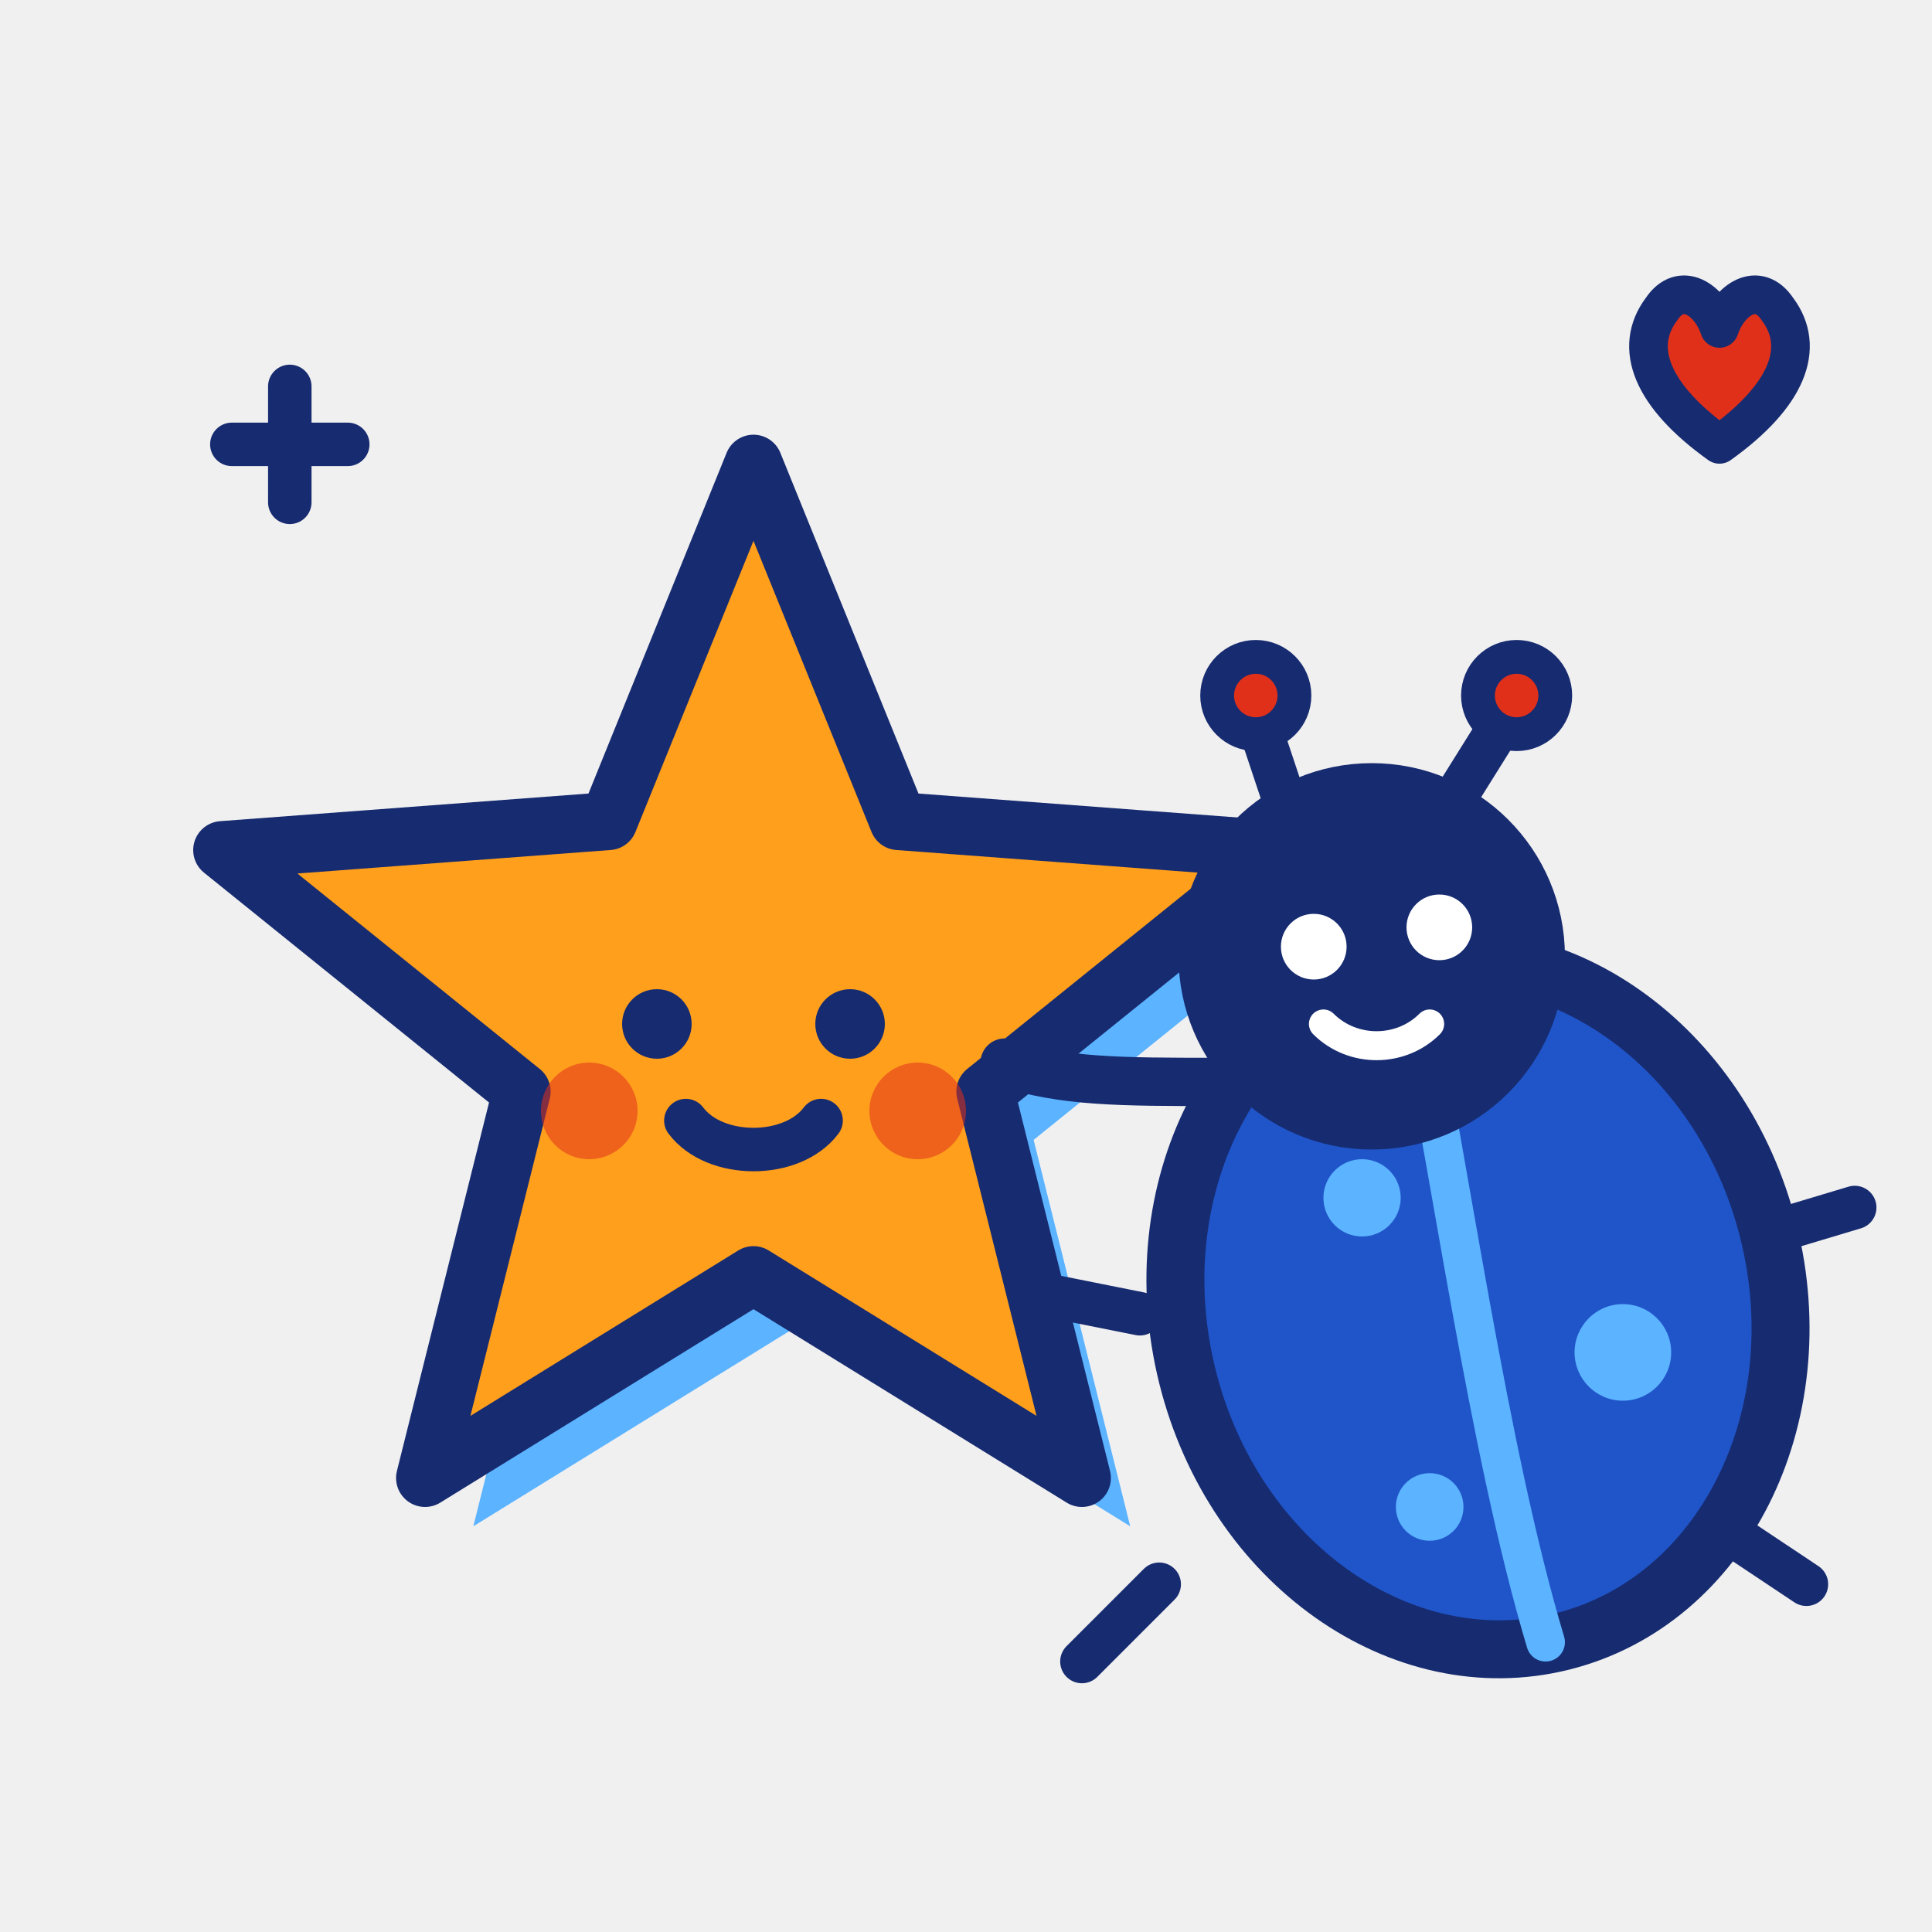
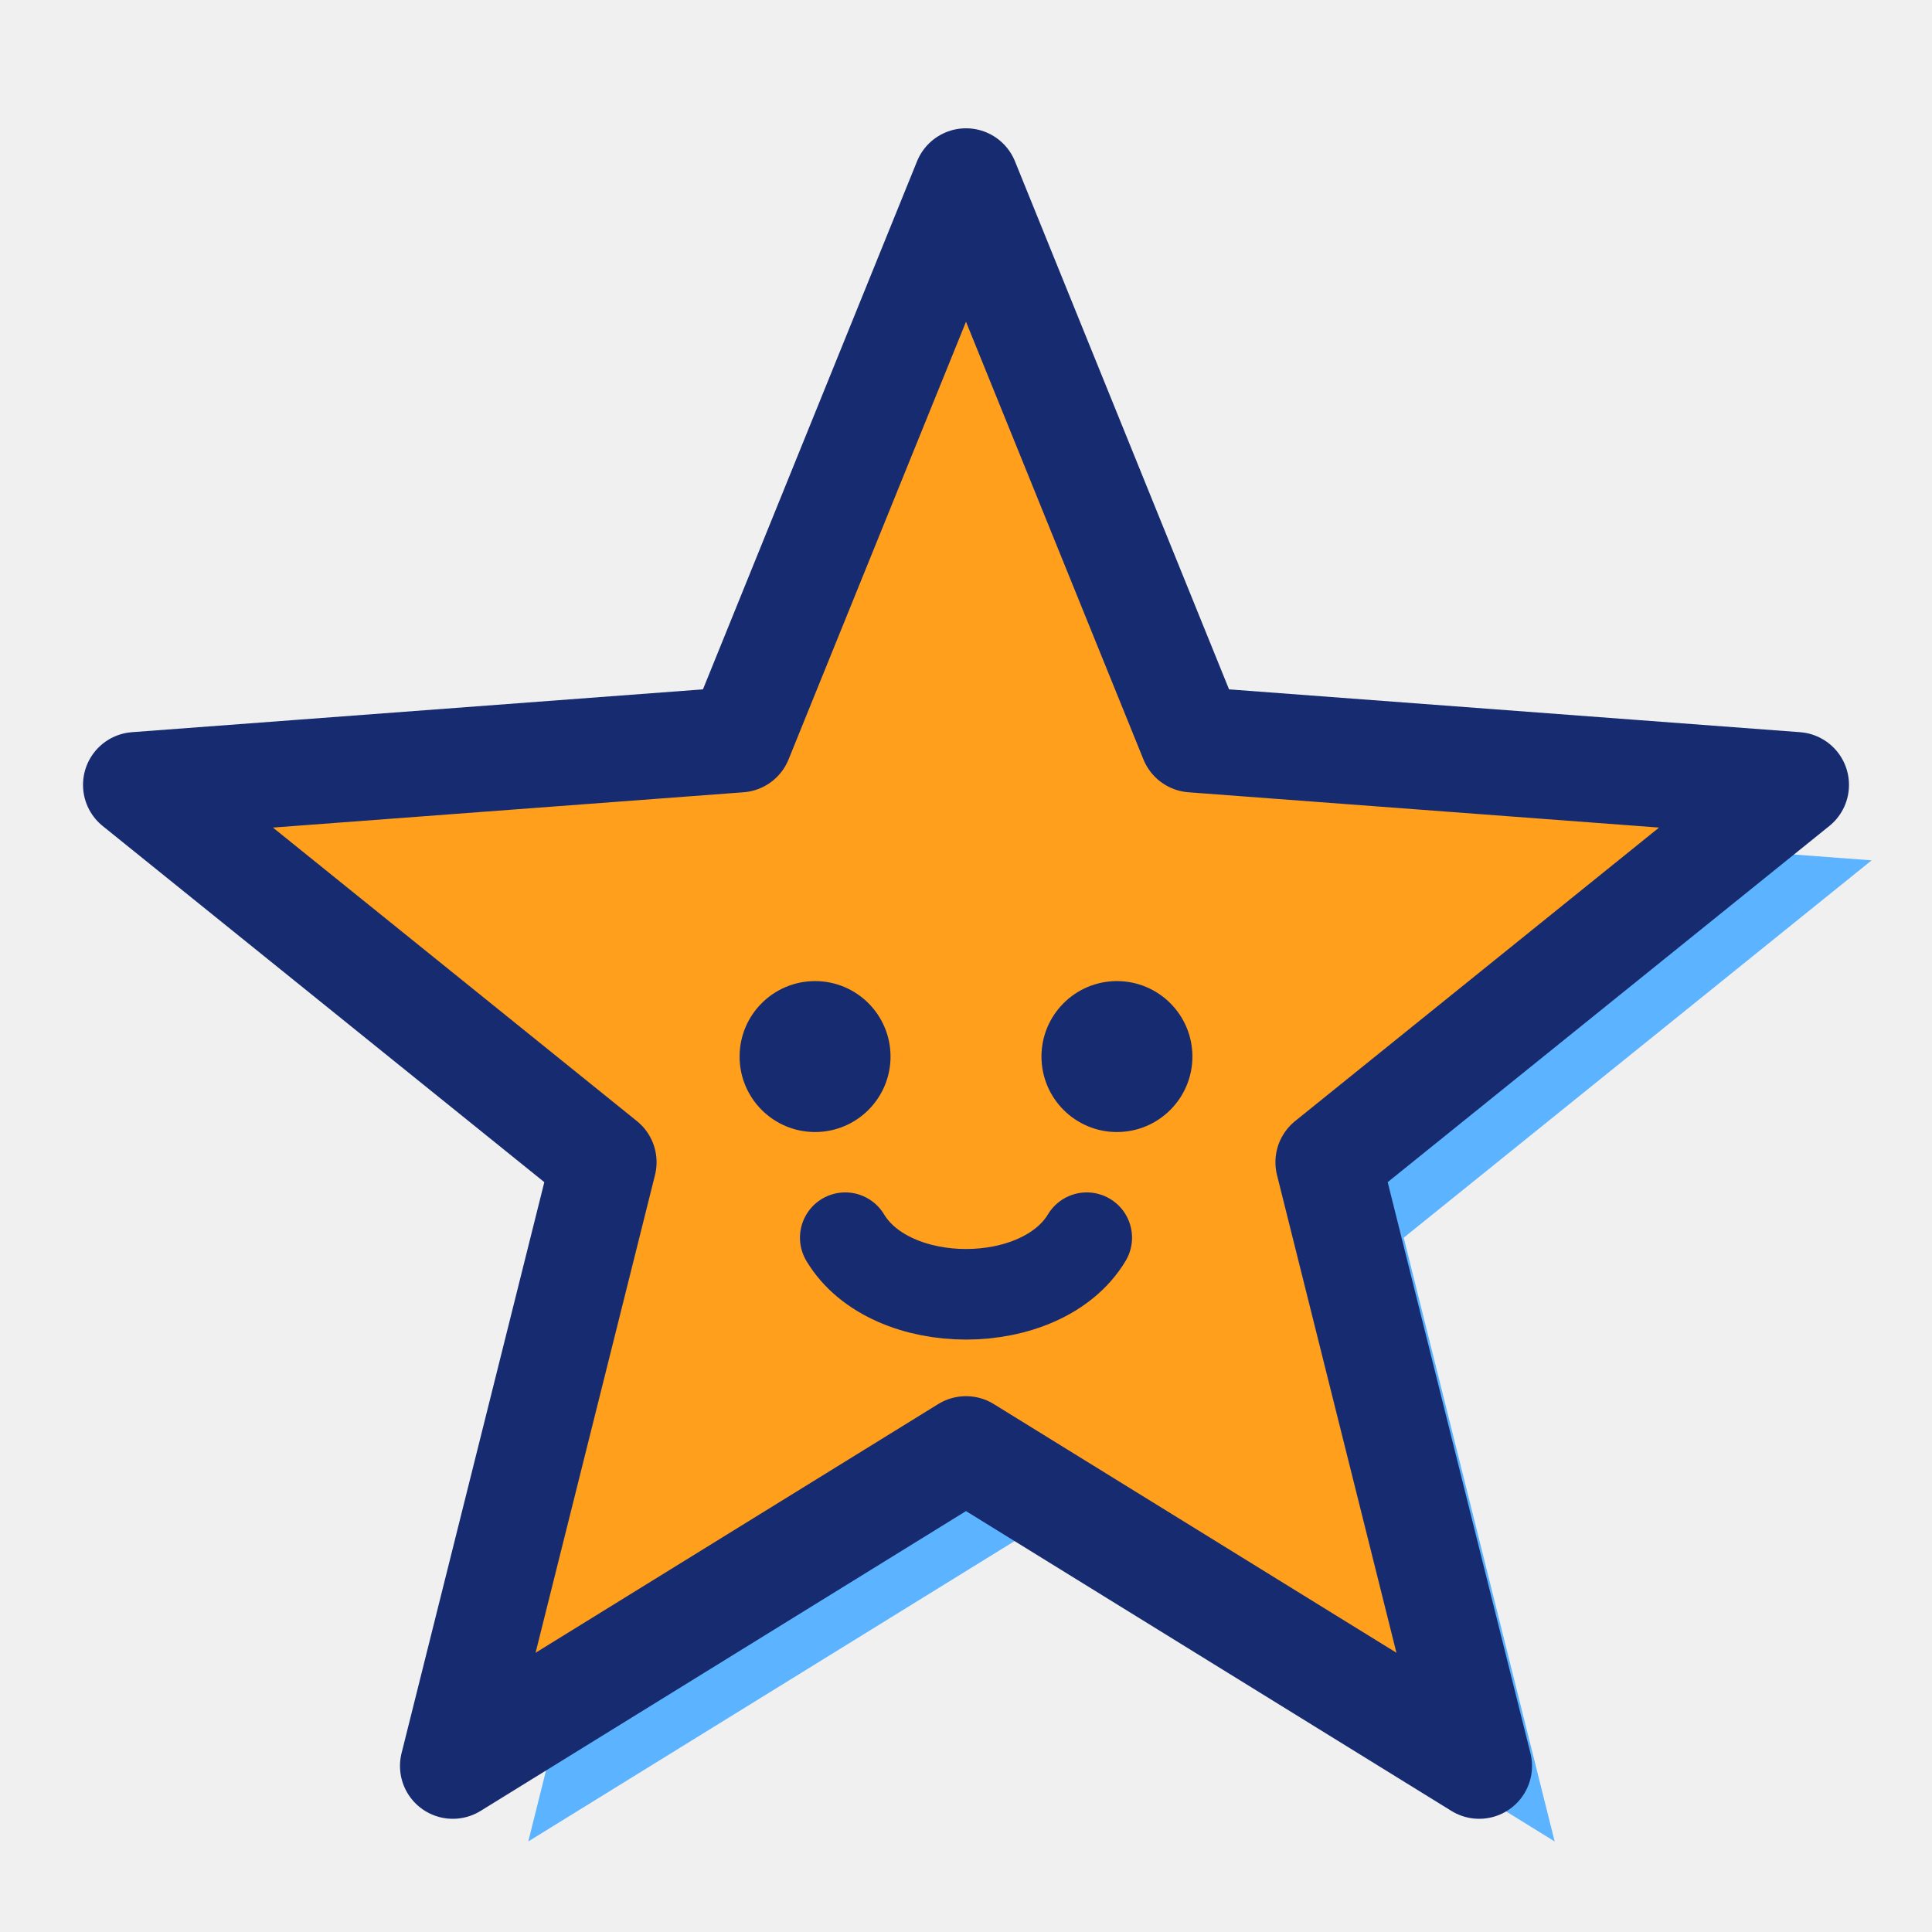
- <svg xmlns="http://www.w3.org/2000/svg" fill="none" stroke="#172b70" stroke-linecap="round" stroke-linejoin="round" stroke-width="6" viewBox="0 0 200 200">
+ <svg xmlns="http://www.w3.org/2000/svg" fill="none" stroke="#172b70" stroke-linecap="round" stroke-linejoin="round" stroke-width="7" viewBox="14 36 128 128">
  <path fill="#5cb3ff" stroke="none" d="m83 53 15 37 40 3-31 25 10 40-34-21-34 21 10-40-31-25 40-3Z" />
  <path fill="#ff9f1c" d="m78 48 15 37 40 3-31 25 10 40-34-21-34 21 10-40-31-25 40-3Z" />
-   <circle cx="68" cy="106" r="3.6" fill="#172b70" stroke="none" />
-   <circle cx="88" cy="106" r="3.6" fill="#172b70" stroke="none" />
-   <circle cx="61" cy="115" r="5" fill="#e0301a" stroke="none" opacity=".55" />
-   <circle cx="95" cy="115" r="5" fill="#e0301a" stroke="none" opacity=".55" />
-   <path stroke-width="4.5" d="M71 116c3 4 11 4 14 0m51-24-6-18m16 16 10-16" />
-   <circle cx="130" cy="72" r="4" fill="#e0301a" stroke-width="3.5" />
-   <circle cx="157" cy="72" r="4" fill="#e0301a" stroke-width="3.5" />
-   <path stroke-width="4.5" d="m120 164-8 8m66-14 9 6m-69-28-10-2m74-6 10-3" />
-   <ellipse cx="153" cy="135" fill="#1f55c9" rx="31" ry="36" transform="rotate(-14 153 135)" />
-   <path stroke="#5cb3ff" stroke-width="4" d="M146 101c4 19 8 49 14 69" />
-   <circle cx="141" cy="124" r="4" fill="#5cb3ff" stroke="none" />
-   <circle cx="168" cy="140" r="5" fill="#5cb3ff" stroke="none" />
-   <circle cx="148" cy="156" r="3.5" fill="#5cb3ff" stroke="none" />
-   <circle cx="142" cy="99" r="17" fill="#172b70" />
-   <circle cx="136" cy="98" r="3.4" fill="#fff" stroke="none" />
-   <circle cx="149" cy="96" r="3.4" fill="#fff" stroke="none" />
-   <path stroke="#fff" stroke-width="3" d="M137 106c3 3 8 3 11 0" />
-   <path stroke-width="5" d="M126 112c-10 0-16 0-22-2" />
-   <path fill="#e0301a" stroke-width="4" d="M178 46c-7-5-9-10-6-14 2-3 5-1 6 2 1-3 4-5 6-2 3 4 1 9-6 14" />
-   <path stroke-width="4.5" d="M30 40v12m-6-6h12" />
+   <circle cx="68" cy="106" r="5" fill="#172b70" stroke="none" />
+   <circle cx="88" cy="106" r="5" fill="#172b70" stroke="none" />
+   <path stroke-width="6" d="M70 118c3 5 13 5 16 0" />
</svg>
